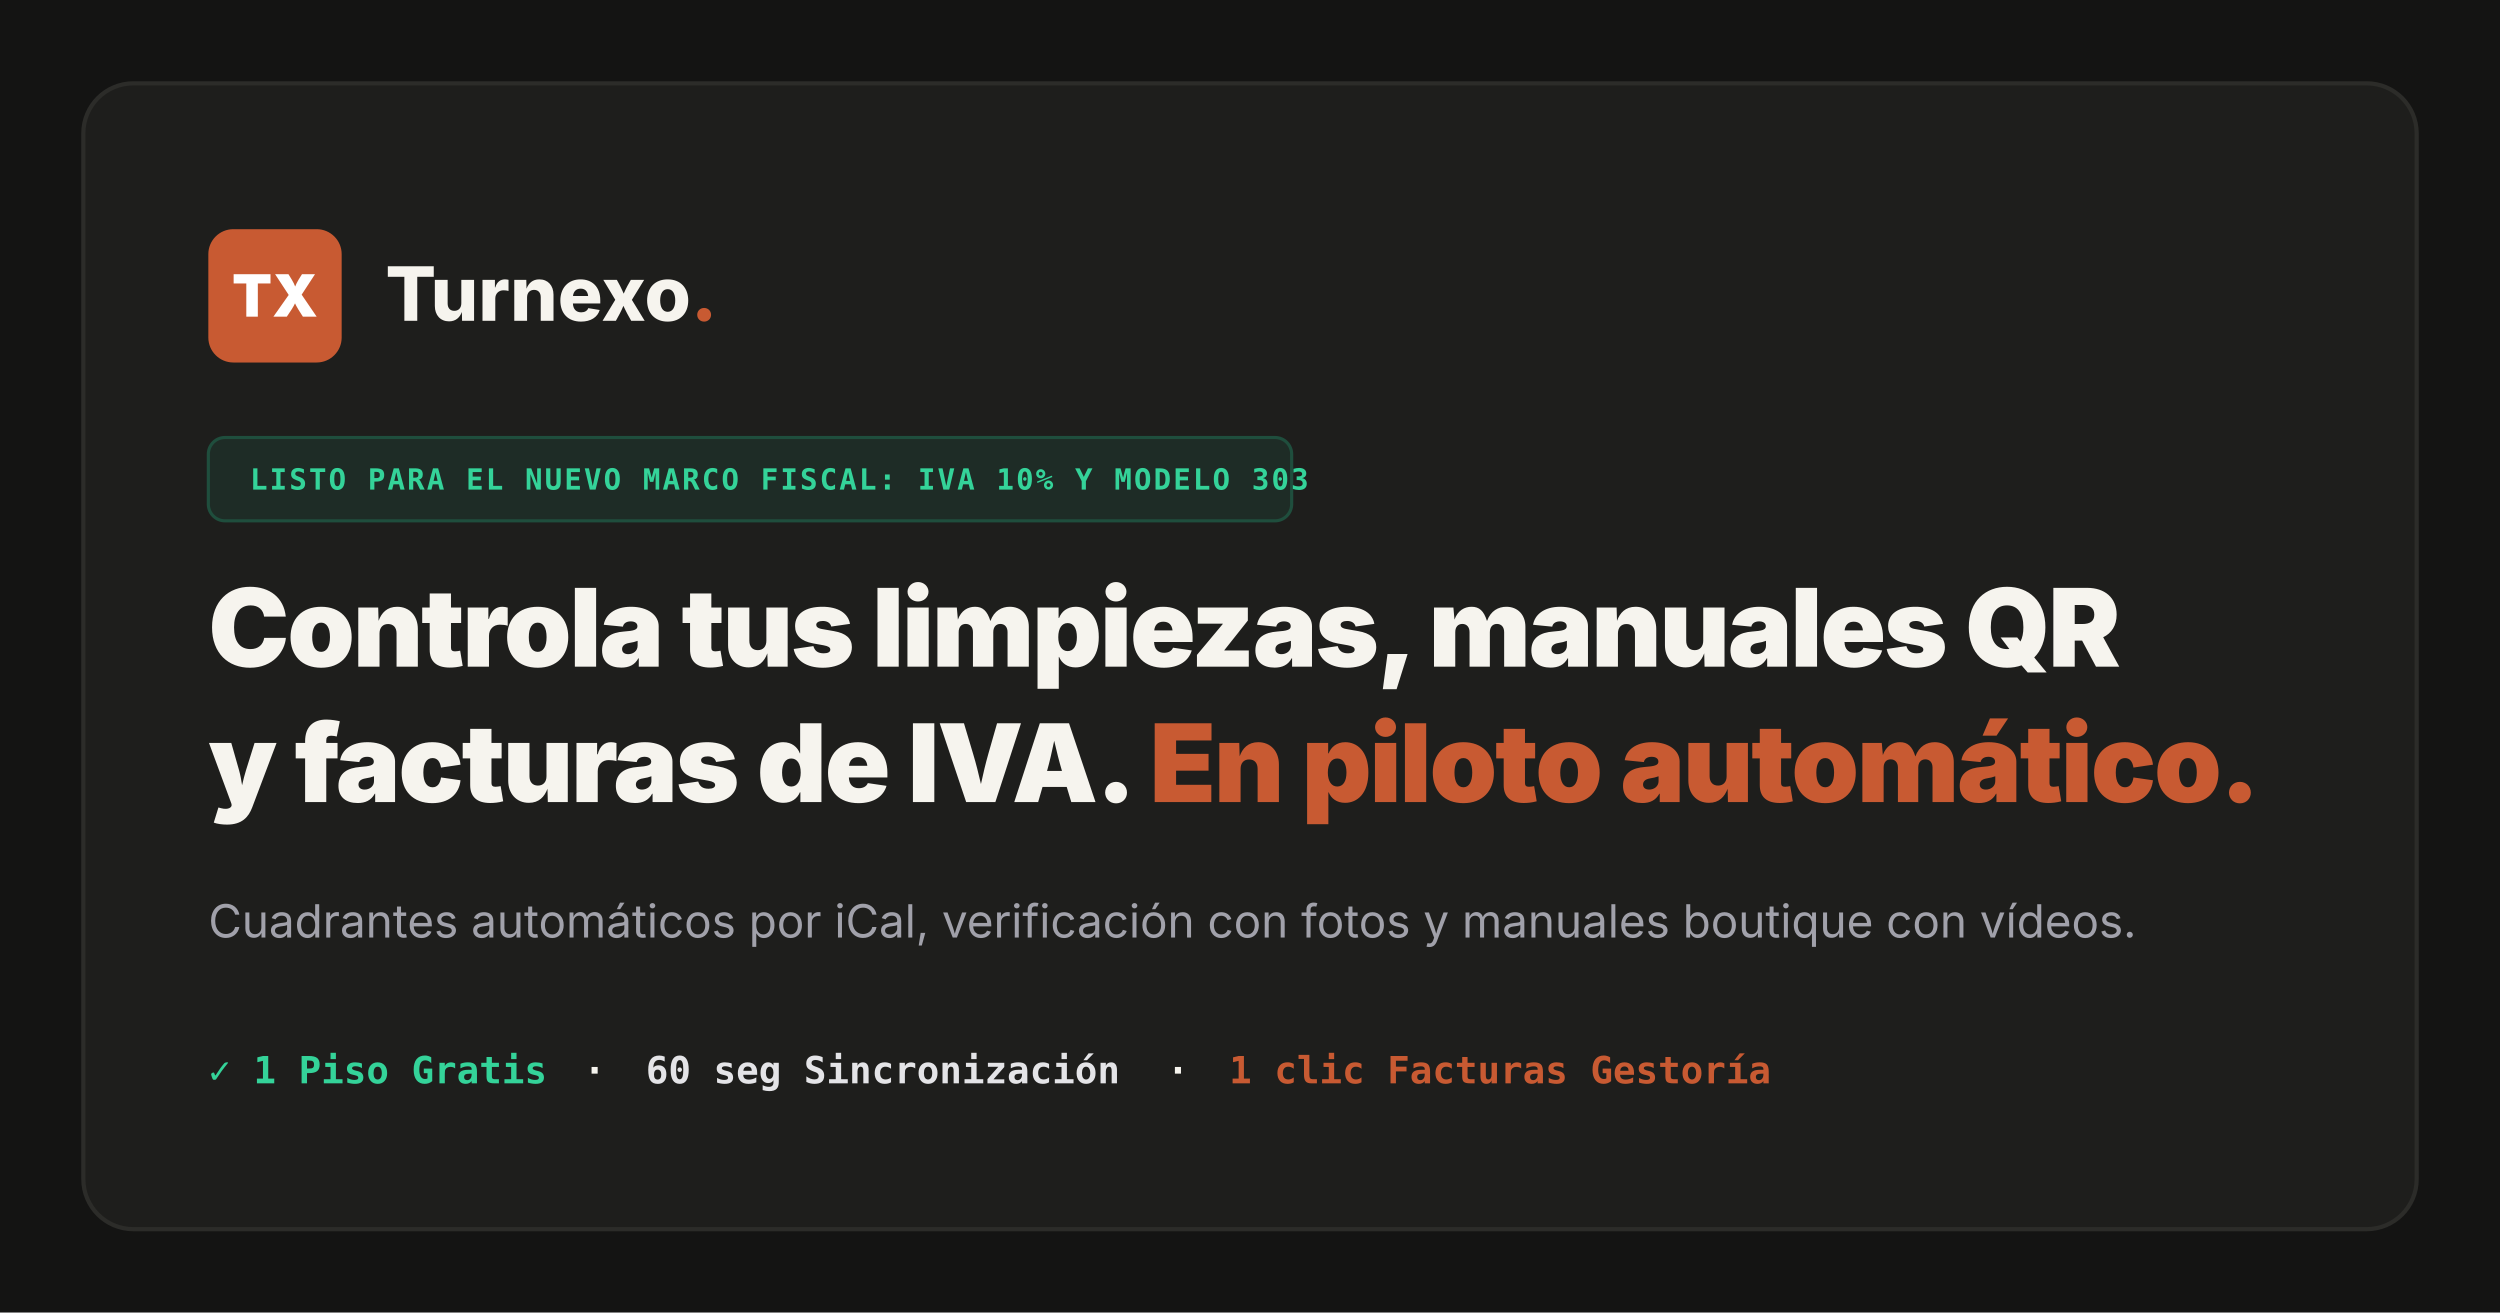
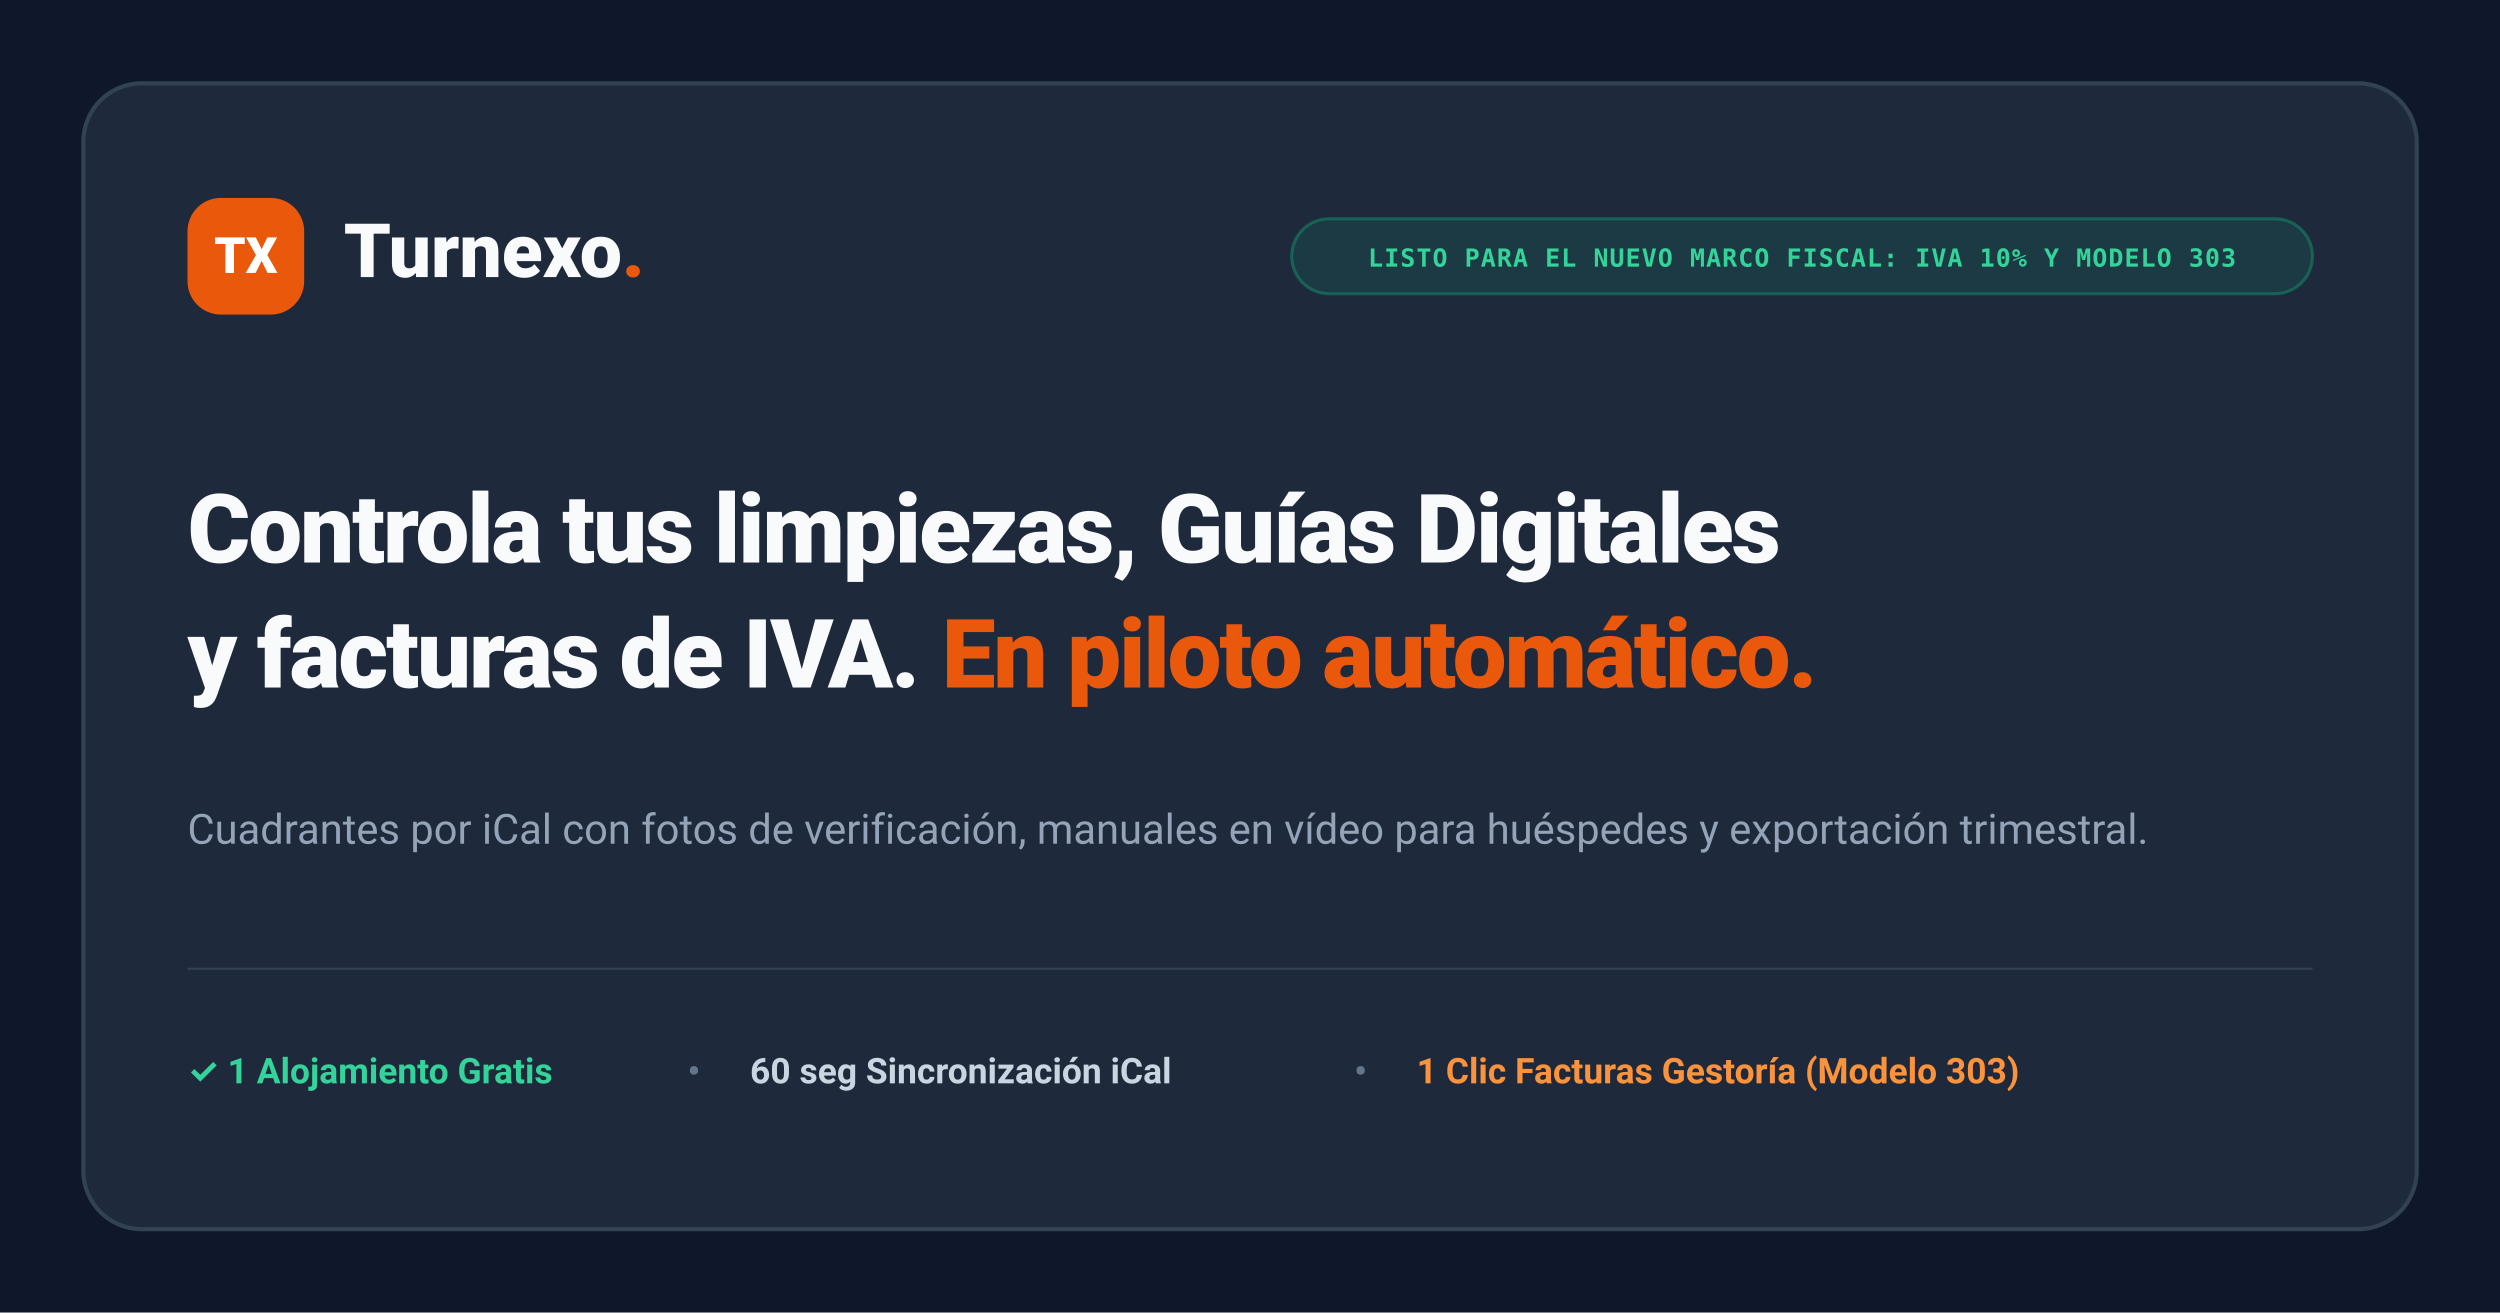
<svg xmlns="http://www.w3.org/2000/svg" width="1200" height="630" viewBox="0 0 1200 630">
-   <rect width="1200" height="630" fill="#141413" />
-   <rect x="40" y="40" width="1120" height="550" rx="24" fill="#1E1E1C" stroke="#2C2C29" stroke-width="2" />
-   <g transform="translate(100, 110)">
-     <rect width="64" height="64" rx="12" fill="#C85A32" />
-     <text x="32" y="42" font-family="system-ui, -apple-system, sans-serif" font-weight="900" font-size="28" fill="#FFFFFF" text-anchor="middle">TX</text>
-     <text x="85" y="44" font-family="system-ui, -apple-system, sans-serif" font-weight="800" font-size="36" fill="#F6F4EE">Turnexo<tspan fill="#C85A32">.</tspan>
+   <rect width="1200" height="630" fill="#0f172a" />
+   <rect x="40" y="40" width="1120" height="550" rx="28" fill="#1e293b" stroke="#334155" stroke-width="2" />
+   <g transform="translate(90, 95)">
+     <rect width="56" height="56" rx="16" fill="#ea580c" />
+     <text x="28" y="36" font-family="-apple-system, BlinkMacSystemFont, Segoe UI, Roboto, sans-serif" font-weight="900" font-size="24" fill="#FFFFFF" text-anchor="middle">TX</text>
+     <text x="75" y="38" font-family="-apple-system, BlinkMacSystemFont, Segoe UI, Roboto, sans-serif" font-weight="800" font-size="36" fill="#F8FAFC">Turnexo<tspan fill="#ea580c">.</tspan>
    </text>
  </g>
-   <g transform="translate(100, 210)">
-     <rect width="520" height="40" rx="8" fill="#1F4E3D" opacity="0.3" />
-     <rect width="520" height="40" rx="8" fill="none" stroke="#1F4E3D" stroke-width="1.5" />
-     <text x="20" y="25" font-family="monospace" font-weight="700" font-size="14" fill="#34D399" letter-spacing="1">LISTO PARA EL NUEVO MARCO FISCAL: IVA 10% Y MODELO 303</text>
+   <g transform="translate(620, 105)">
+     <rect width="490" height="36" rx="18" fill="#10b981" fill-opacity="0.12" stroke="#10b981" stroke-opacity="0.35" stroke-width="1.5" />
+     <text x="245" y="23" font-family="monospace" font-weight="800" font-size="12" fill="#34d399" letter-spacing="0.5" text-anchor="middle">LISTO PARA EL NUEVO MARCO FISCAL: IVA 10% Y MODELO 303</text>
  </g>
-   <text x="100" y="320" font-family="system-ui, -apple-system, sans-serif" font-weight="900" font-size="52" fill="#F6F4EE" letter-spacing="-1">
-     Controla tus limpiezas, manuales QR
+   <text x="90" y="270" font-family="-apple-system, BlinkMacSystemFont, Segoe UI, Roboto, sans-serif" font-weight="900" font-size="46" fill="#F8FAFC" letter-spacing="-1">
+     Controla tus limpiezas, Guías Digitales
  </text>
-   <text x="100" y="385" font-family="system-ui, -apple-system, sans-serif" font-weight="900" font-size="52" fill="#F6F4EE" letter-spacing="-1">
-     y facturas de IVA. <tspan fill="#C85A32">En piloto automático.</tspan>
+   <text x="90" y="330" font-family="-apple-system, BlinkMacSystemFont, Segoe UI, Roboto, sans-serif" font-weight="900" font-size="46" fill="#F8FAFC" letter-spacing="-1">
+     y facturas de IVA. <tspan fill="#ea580c">En piloto automático.</tspan>
  </text>
-   <text x="100" y="450" font-family="system-ui, -apple-system, sans-serif" font-weight="400" font-size="22" fill="#A1A1AA">
-     Cuadrantes automáticos por iCal, verificación con fotos y manuales boutique con vídeos.
+   <text x="90" y="405" font-family="-apple-system, BlinkMacSystemFont, Segoe UI, Roboto, sans-serif" font-weight="400" font-size="20" fill="#94A3B8">
+     Cuadrantes por iCal con fotos de verificación, manuales en vídeo para huéspedes y exportación trimestral.
  </text>
-   <g transform="translate(100, 500)">
-     <text x="0" y="20" font-family="monospace" font-weight="700" font-size="18" fill="#34D399">✓ 1 Piso Gratis</text>
-     <text x="180" y="20" font-family="monospace" font-weight="700" font-size="18" fill="#F6F4EE">·</text>
-     <text x="210" y="20" font-family="monospace" font-weight="700" font-size="18" fill="#E4E4E7">60 seg Sincronización</text>
-     <text x="460" y="20" font-family="monospace" font-weight="700" font-size="18" fill="#F6F4EE">·</text>
-     <text x="490" y="20" font-family="monospace" font-weight="700" font-size="18" fill="#C85A32">1 clic Facturas Gestoría</text>
+   <line x1="90" y1="465" x2="1110" y2="465" stroke="#334155" stroke-width="1" />
+   <g transform="translate(90, 520)">
+     <text x="0" y="0" font-family="-apple-system, BlinkMacSystemFont, Segoe UI, Roboto, sans-serif" font-weight="700" font-size="17" fill="#34d399">✓ 1 Alojamiento Gratis</text>
+     <text x="240" y="0" font-family="-apple-system, BlinkMacSystemFont, Segoe UI, Roboto, sans-serif" font-weight="700" font-size="17" fill="#64748B">•</text>
+     <text x="270" y="0" font-family="-apple-system, BlinkMacSystemFont, Segoe UI, Roboto, sans-serif" font-weight="700" font-size="17" fill="#CBD5E1">60 seg Sincronización iCal</text>
+     <text x="560" y="0" font-family="-apple-system, BlinkMacSystemFont, Segoe UI, Roboto, sans-serif" font-weight="700" font-size="17" fill="#64748B">•</text>
+     <text x="590" y="0" font-family="-apple-system, BlinkMacSystemFont, Segoe UI, Roboto, sans-serif" font-weight="700" font-size="17" fill="#FB923C">1 Clic Facturas Gestoría (Modelo 303)</text>
  </g>
</svg>
